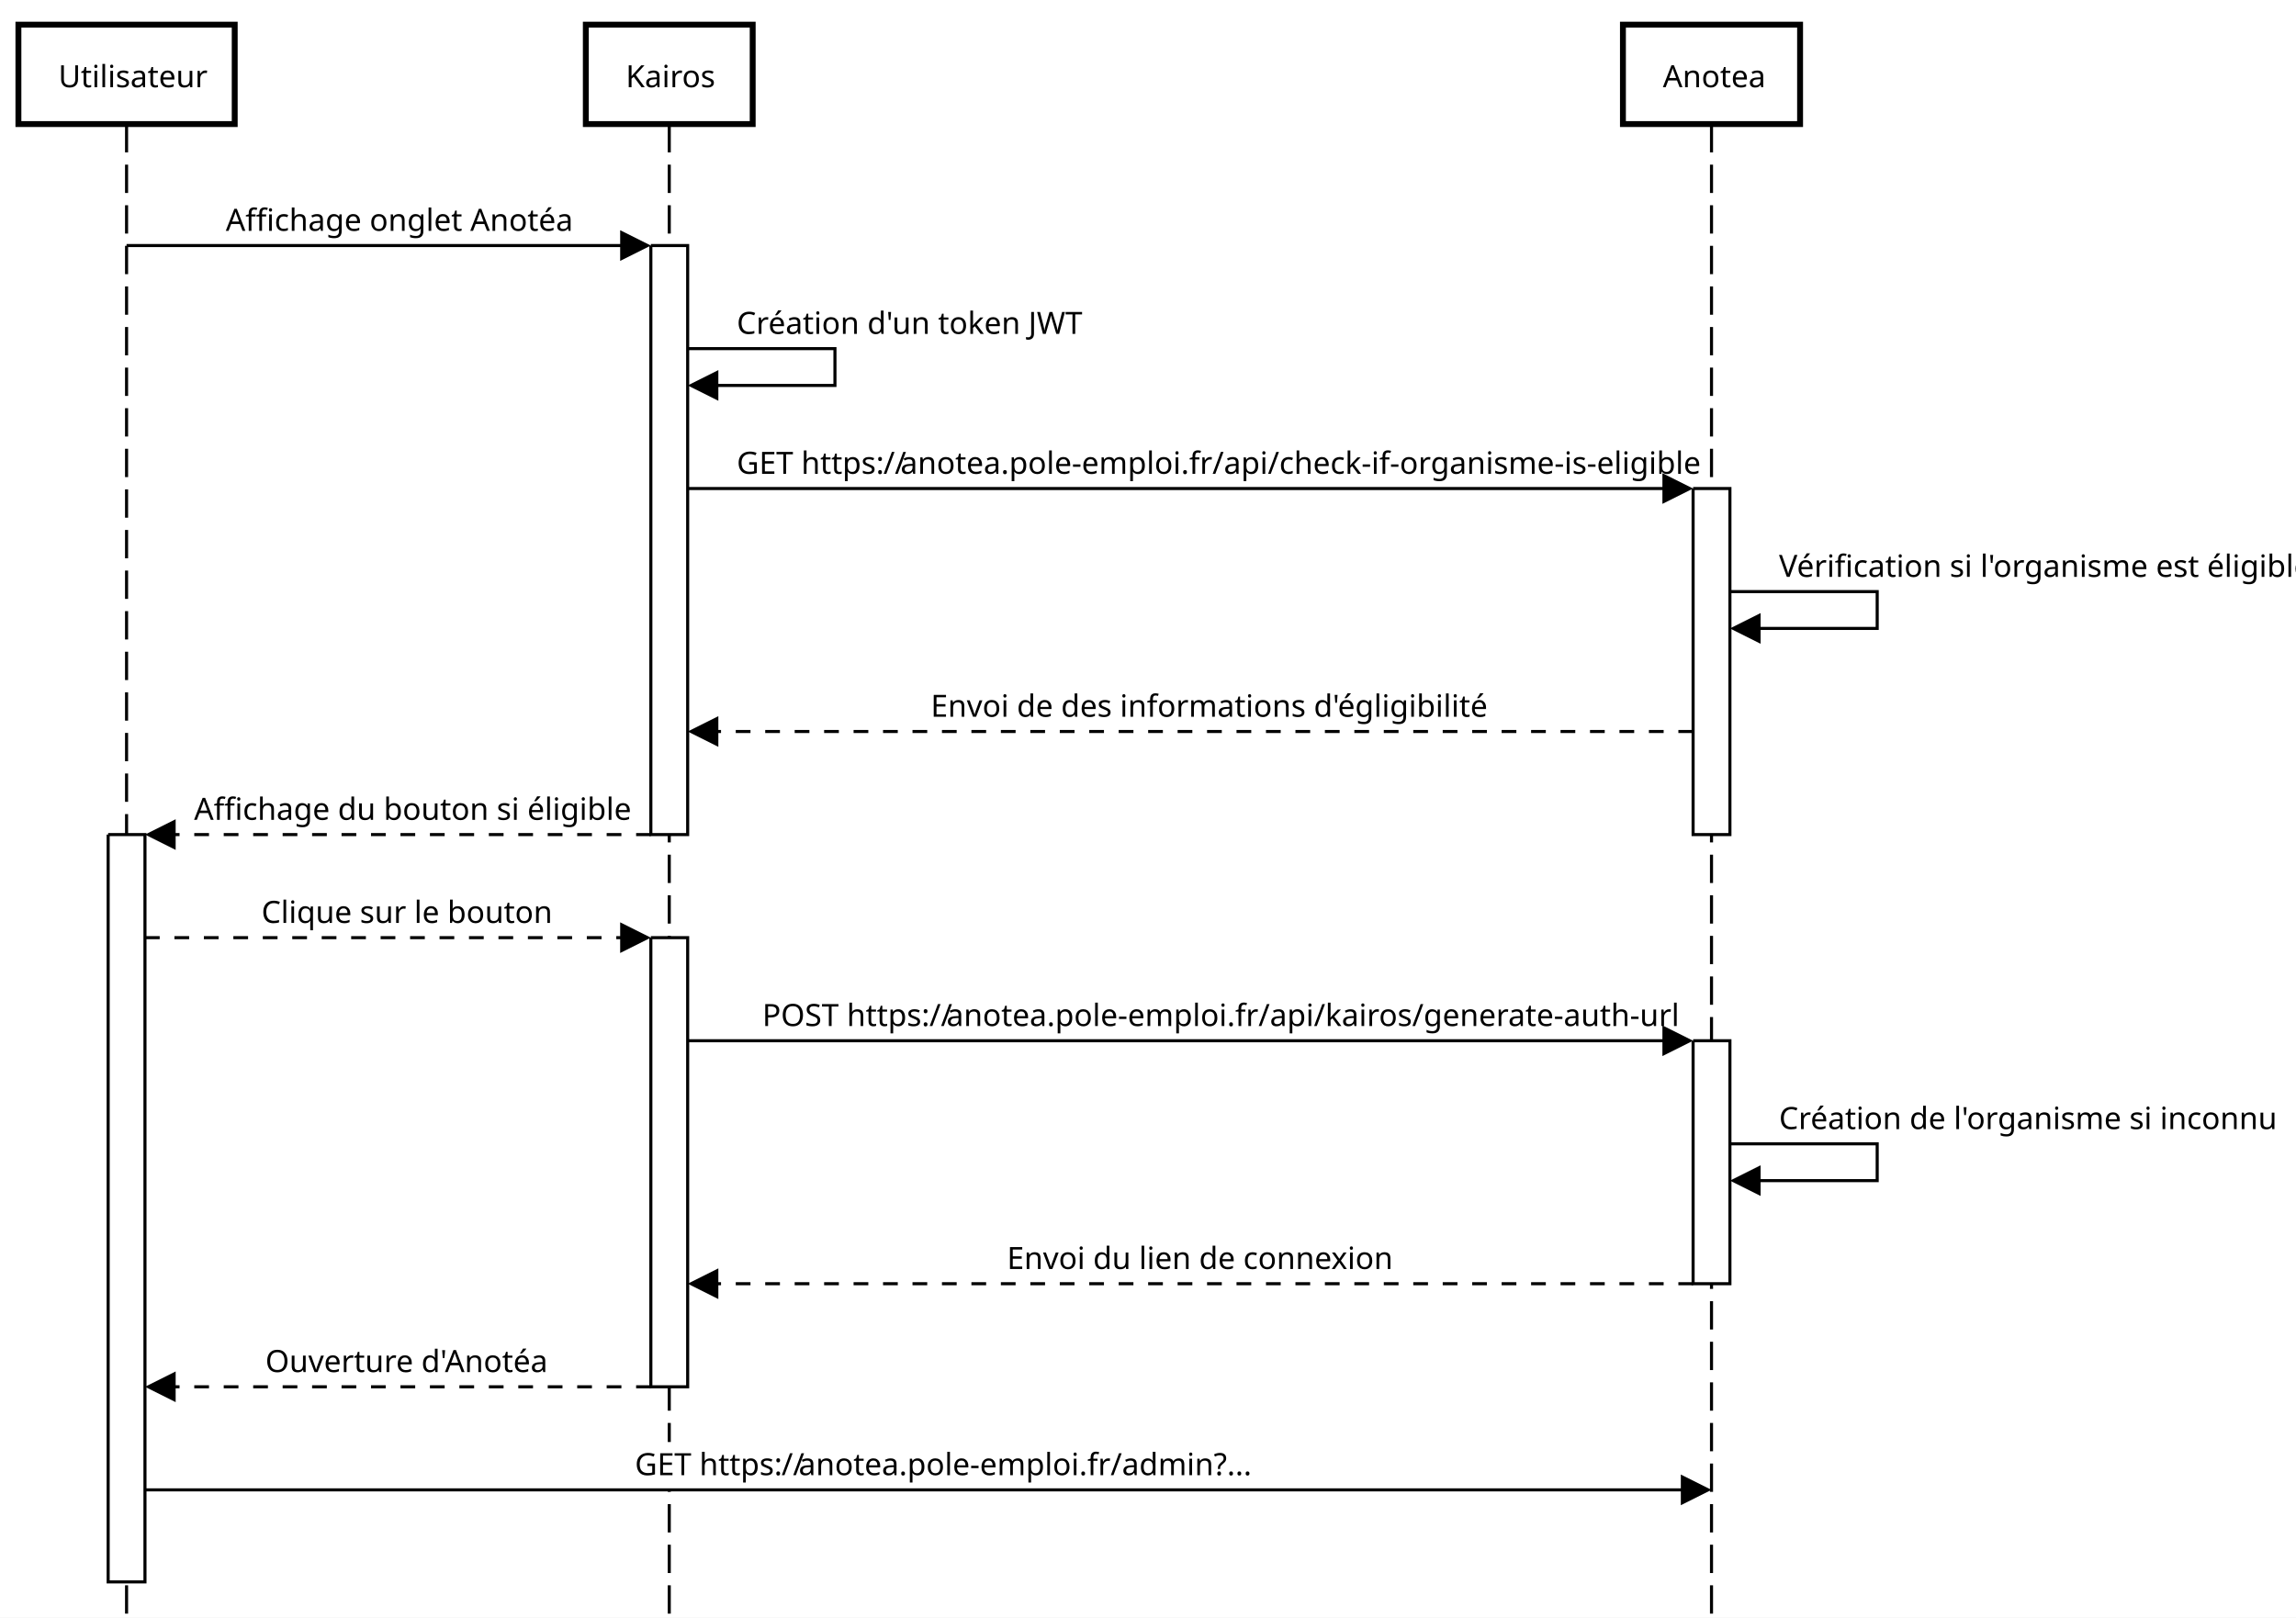
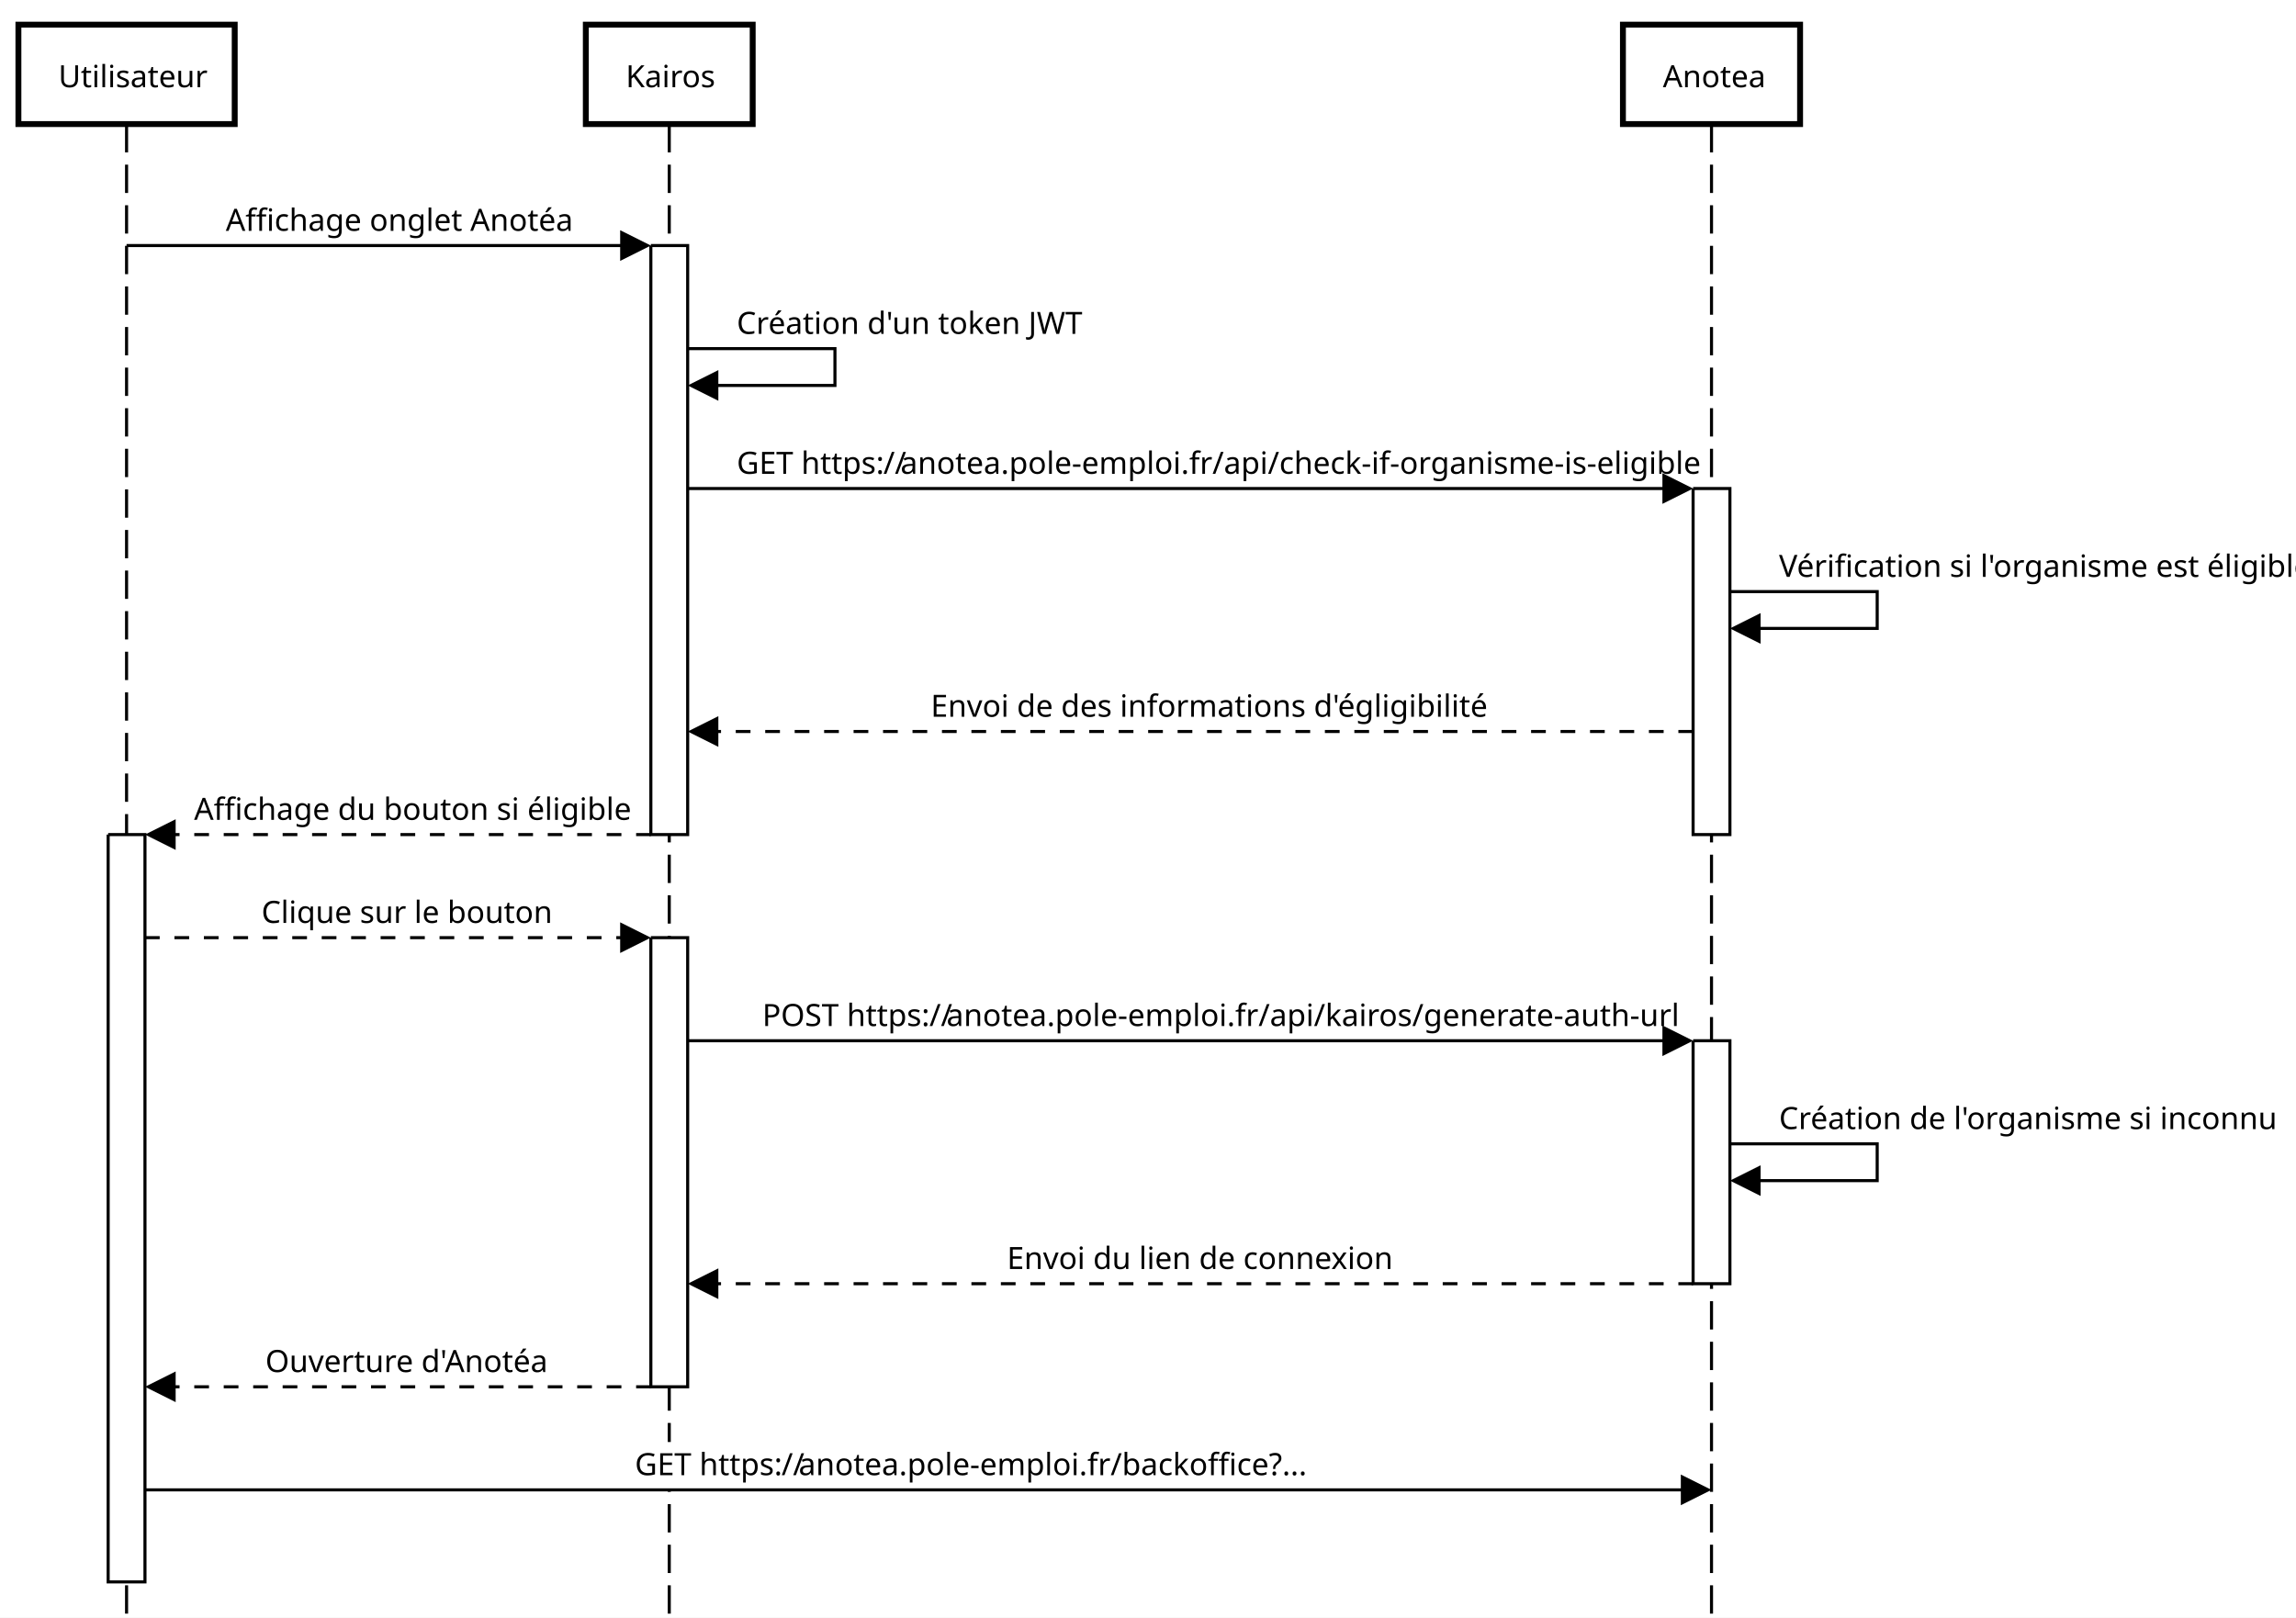
<svg xmlns="http://www.w3.org/2000/svg" version="1.1" width="1097" height="773">
  <defs />
  <g>
    <g />
    <g />
    <g />
    <g />
    <g />
    <g />
    <g />
    <g />
    <g />
    <g />
    <g />
    <g />
    <g />
    <g />
    <g />
    <g />
    <g />
    <g />
    <g>
      <rect fill="white" stroke="none" x="0" y="0" width="1097" height="773" />
    </g>
    <g />
    <g>
      <path fill="none" stroke="black" paint-order="fill stroke markers" d=" M 60.471 59.284 L 60.471 773.51" stroke-miterlimit="10" stroke-width="1.466" stroke-dasharray="13.532,5.864" />
      <path fill="none" stroke="black" paint-order="fill stroke markers" d=" M 319.762 59.284 L 319.762 773.51" stroke-miterlimit="10" stroke-width="1.466" stroke-dasharray="13.532,5.864" />
      <path fill="none" stroke="black" paint-order="fill stroke markers" d=" M 817.737 59.284 L 817.737 773.51" stroke-miterlimit="10" stroke-width="1.466" stroke-dasharray="13.532,5.864" />
    </g>
    <g>
      <path fill="none" stroke="none" />
      <g>
        <path fill="white" stroke="black" paint-order="fill stroke markers" d=" M 8.796 11.786 L 112.145 11.786 L 112.145 59.284 L 8.796 59.284 L 8.796 11.786 Z" stroke-miterlimit="10" stroke-width="2.815" stroke-dasharray="" />
      </g>
      <g>
        <g />
        <text fill="black" stroke="none" font-family="sans-serif" font-size="11pt" font-style="normal" font-weight="normal" text-decoration="normal" x="27.883" y="41.692" text-anchor="start" dominant-baseline="alphabetic">Utilisateur</text>
      </g>
      <path fill="none" stroke="none" />
      <g>
        <path fill="white" stroke="black" paint-order="fill stroke markers" d=" M 279.899 11.786 L 359.626 11.786 L 359.626 59.284 L 279.899 59.284 L 279.899 11.786 Z" stroke-miterlimit="10" stroke-width="2.815" stroke-dasharray="" />
      </g>
      <g>
        <g />
        <text fill="black" stroke="none" font-family="sans-serif" font-size="11pt" font-style="normal" font-weight="normal" text-decoration="normal" x="298.986" y="41.692" text-anchor="start" dominant-baseline="alphabetic">Kairos</text>
      </g>
      <path fill="none" stroke="none" />
      <g>
        <path fill="white" stroke="black" paint-order="fill stroke markers" d=" M 775.418 11.786 L 860.056 11.786 L 860.056 59.284 L 775.418 59.284 L 775.418 11.786 Z" stroke-miterlimit="10" stroke-width="2.815" stroke-dasharray="" />
      </g>
      <g>
        <g />
        <text fill="black" stroke="none" font-family="sans-serif" font-size="11pt" font-style="normal" font-weight="normal" text-decoration="normal" x="794.505" y="41.692" text-anchor="start" dominant-baseline="alphabetic">Anotea</text>
      </g>
    </g>
    <g>
      <path fill="white" stroke="black" paint-order="fill stroke markers" d=" M 310.967 117.337 L 328.558 117.337 L 328.558 398.805 L 310.967 398.805 L 310.967 117.337" stroke-miterlimit="10" stroke-width="1.466" stroke-dasharray="" />
      <path fill="white" stroke="black" paint-order="fill stroke markers" d=" M 808.941 233.443 L 826.533 233.443 L 826.533 398.805 L 808.941 398.805 L 808.941 233.443" stroke-miterlimit="10" stroke-width="1.466" stroke-dasharray="" />
      <path fill="white" stroke="black" paint-order="fill stroke markers" d=" M 51.675 398.805 L 69.266 398.805 L 69.266 755.918 L 51.675 755.918 L 51.675 398.805" stroke-miterlimit="10" stroke-width="1.466" stroke-dasharray="" />
      <path fill="white" stroke="black" paint-order="fill stroke markers" d=" M 310.967 448.062 L 328.558 448.062 L 328.558 662.682 L 310.967 662.682 L 310.967 448.062" stroke-miterlimit="10" stroke-width="1.466" stroke-dasharray="" />
      <path fill="white" stroke="black" paint-order="fill stroke markers" d=" M 808.941 497.319 L 826.533 497.319 L 826.533 613.425 L 808.941 613.425 L 808.941 497.319" stroke-miterlimit="10" stroke-width="1.466" stroke-dasharray="" />
      <g>
        <g>
          <rect fill="white" stroke="none" x="105.242" y="94.468" width="160.954" height="22.869" />
        </g>
        <text fill="black" stroke="none" font-family="sans-serif" font-size="11pt" font-style="normal" font-weight="normal" text-decoration="normal" x="107.88" y="110.3" text-anchor="start" dominant-baseline="alphabetic">Affichage onglet Anotéa</text>
      </g>
      <g>
        <path fill="none" stroke="black" paint-order="fill stroke markers" d=" M 60.471 117.337 L 308.035 117.337" stroke-miterlimit="10" stroke-width="1.466" stroke-dasharray="" />
        <g transform="translate(310.9666,117.337) translate(-310.9666,-117.337)">
          <path fill="black" stroke="none" paint-order="stroke fill markers" d=" M 296.307 110.007 L 310.967 117.337 L 296.307 124.667 Z" />
        </g>
      </g>
      <g>
        <g>
          <rect fill="white" stroke="none" x="349.375" y="143.725" width="166.151" height="22.869" />
        </g>
        <text fill="black" stroke="none" font-family="sans-serif" font-size="11pt" font-style="normal" font-weight="normal" text-decoration="normal" x="352.014" y="159.557" text-anchor="start" dominant-baseline="alphabetic">Création d'un token JWT</text>
      </g>
      <g>
        <path fill="none" stroke="black" paint-order="fill stroke markers" d=" M 328.558 166.594 L 398.925 166.594 L 398.925 184.186 L 331.49 184.186" stroke-miterlimit="10" stroke-width="1.466" stroke-dasharray="" />
        <g transform="translate(328.5583,184.1857) translate(-328.5583,-184.1857)">
          <path fill="black" stroke="none" paint-order="stroke fill markers" d=" M 343.218 176.856 L 328.558 184.186 L 343.218 191.516 Z" />
        </g>
      </g>
      <g>
        <g>
          <rect fill="white" stroke="none" x="349.375" y="210.573" width="438.749" height="22.869" />
        </g>
        <text fill="black" stroke="none" font-family="sans-serif" font-size="11pt" font-style="normal" font-weight="normal" text-decoration="normal" x="352.014" y="226.406" text-anchor="start" dominant-baseline="alphabetic">GET https:</text>
        <text fill="black" stroke="none" font-family="sans-serif" font-size="11pt" font-style="normal" font-weight="normal" text-decoration="normal" x="422.078" y="226.406" text-anchor="start" dominant-baseline="alphabetic">//</text>
        <text fill="black" stroke="none" font-family="sans-serif" font-size="11pt" font-style="normal" font-weight="normal" text-decoration="normal" x="430.224" y="226.406" text-anchor="start" dominant-baseline="alphabetic">anotea.pole-emploi.fr/api/check-if-organisme-is-eligible</text>
      </g>
      <g>
        <path fill="none" stroke="black" paint-order="fill stroke markers" d=" M 328.558 233.443 L 806.009 233.443" stroke-miterlimit="10" stroke-width="1.466" stroke-dasharray="" />
        <g transform="translate(808.9412,233.4426) translate(-808.9412,-233.4426)">
          <path fill="black" stroke="none" paint-order="stroke fill markers" d=" M 794.281 226.113 L 808.941 233.443 L 794.281 240.773 Z" />
        </g>
      </g>
      <g>
        <g>
          <rect fill="white" stroke="none" x="847.35" y="259.83" width="244.375" height="22.869" />
        </g>
        <text fill="black" stroke="none" font-family="sans-serif" font-size="11pt" font-style="normal" font-weight="normal" text-decoration="normal" x="849.989" y="275.663" text-anchor="start" dominant-baseline="alphabetic">Vérification si l'organisme est éligible</text>
      </g>
      <g>
        <path fill="none" stroke="black" paint-order="fill stroke markers" d=" M 826.533 282.7 L 896.9 282.7 L 896.9 300.291 L 829.465 300.291" stroke-miterlimit="10" stroke-width="1.466" stroke-dasharray="" />
        <g transform="translate(826.5329,300.2913) translate(-826.5329,-300.2913)">
          <path fill="black" stroke="none" paint-order="stroke fill markers" d=" M 841.193 292.961 L 826.533 300.291 L 841.193 307.621 Z" />
        </g>
      </g>
      <g>
        <g>
          <rect fill="white" stroke="none" x="442.067" y="326.679" width="253.366" height="22.869" />
        </g>
        <text fill="black" stroke="none" font-family="sans-serif" font-size="11pt" font-style="normal" font-weight="normal" text-decoration="normal" x="444.705" y="342.512" text-anchor="start" dominant-baseline="alphabetic">Envoi de des informations d'égligibilité</text>
      </g>
      <g>
        <path fill="none" stroke="black" paint-order="fill stroke markers" d=" M 808.941 349.548 L 331.49 349.548" stroke-miterlimit="10" stroke-width="1.466" stroke-dasharray="7.037" />
        <g transform="translate(328.5583,349.5482) translate(-328.5583,-349.5482)">
          <path fill="black" stroke="none" paint-order="stroke fill markers" d=" M 343.218 342.218 L 328.558 349.548 L 343.218 356.878 Z" />
        </g>
      </g>
      <g>
        <g>
          <rect fill="white" stroke="none" x="90.083" y="375.936" width="200.066" height="22.869" />
        </g>
        <text fill="black" stroke="none" font-family="sans-serif" font-size="11pt" font-style="normal" font-weight="normal" text-decoration="normal" x="92.722" y="391.768" text-anchor="start" dominant-baseline="alphabetic">Affichage du bouton si éligible</text>
      </g>
      <g>
        <path fill="none" stroke="black" paint-order="fill stroke markers" d=" M 310.967 398.805 L 72.198 398.805" stroke-miterlimit="10" stroke-width="1.466" stroke-dasharray="7.037" />
        <g transform="translate(69.26648,398.8051) translate(-69.26648,-398.8051)">
          <path fill="black" stroke="none" paint-order="stroke fill markers" d=" M 83.926 391.475 L 69.266 398.805 L 83.926 406.135 Z" />
        </g>
      </g>
      <g>
        <g>
          <rect fill="white" stroke="none" x="122.281" y="425.193" width="135.671" height="22.869" />
        </g>
        <text fill="black" stroke="none" font-family="sans-serif" font-size="11pt" font-style="normal" font-weight="normal" text-decoration="normal" x="124.92" y="441.025" text-anchor="start" dominant-baseline="alphabetic">Clique sur le bouton</text>
      </g>
      <g>
        <path fill="none" stroke="black" paint-order="fill stroke markers" d=" M 69.266 448.062 L 308.035 448.062" stroke-miterlimit="10" stroke-width="1.466" stroke-dasharray="7.037" />
        <g transform="translate(310.9666,448.0621) translate(-310.9666,-448.0621)">
          <path fill="black" stroke="none" paint-order="stroke fill markers" d=" M 296.307 440.732 L 310.967 448.062 L 296.307 455.392 Z" />
        </g>
      </g>
      <g>
        <g>
          <rect fill="white" stroke="none" x="361.58" y="474.45" width="414.34" height="22.869" />
        </g>
        <text fill="black" stroke="none" font-family="sans-serif" font-size="11pt" font-style="normal" font-weight="normal" text-decoration="normal" x="364.219" y="490.282" text-anchor="start" dominant-baseline="alphabetic">POST https:</text>
        <text fill="black" stroke="none" font-family="sans-serif" font-size="11pt" font-style="normal" font-weight="normal" text-decoration="normal" x="444.061" y="490.282" text-anchor="start" dominant-baseline="alphabetic">//</text>
        <text fill="black" stroke="none" font-family="sans-serif" font-size="11pt" font-style="normal" font-weight="normal" text-decoration="normal" x="452.207" y="490.282" text-anchor="start" dominant-baseline="alphabetic">anotea.pole-emploi.fr/api/kairos/generate-auth-url</text>
      </g>
      <g>
        <path fill="none" stroke="black" paint-order="fill stroke markers" d=" M 328.558 497.319 L 806.009 497.319" stroke-miterlimit="10" stroke-width="1.466" stroke-dasharray="" />
        <g transform="translate(808.9412,497.319) translate(-808.9412,-497.319)">
          <path fill="black" stroke="none" paint-order="stroke fill markers" d=" M 794.281 489.989 L 808.941 497.319 L 794.281 504.649 Z" />
        </g>
      </g>
      <g>
        <g>
          <rect fill="white" stroke="none" x="847.35" y="523.707" width="229.73" height="22.869" />
        </g>
        <text fill="black" stroke="none" font-family="sans-serif" font-size="11pt" font-style="normal" font-weight="normal" text-decoration="normal" x="849.989" y="539.539" text-anchor="start" dominant-baseline="alphabetic">Création de l'organisme si inconnu</text>
      </g>
      <g>
        <path fill="none" stroke="black" paint-order="fill stroke markers" d=" M 826.533 546.576 L 896.9 546.576 L 896.9 564.168 L 829.465 564.168" stroke-miterlimit="10" stroke-width="1.466" stroke-dasharray="" />
        <g transform="translate(826.5329,564.1677) translate(-826.5329,-564.1677)">
          <path fill="black" stroke="none" paint-order="stroke fill markers" d=" M 841.193 556.838 L 826.533 564.168 L 841.193 571.498 Z" />
        </g>
      </g>
      <g>
        <g>
          <rect fill="white" stroke="none" x="478.495" y="590.555" width="180.51" height="22.869" />
        </g>
        <text fill="black" stroke="none" font-family="sans-serif" font-size="11pt" font-style="normal" font-weight="normal" text-decoration="normal" x="481.133" y="606.388" text-anchor="start" dominant-baseline="alphabetic">Envoi du lien de connexion</text>
      </g>
      <g>
        <path fill="none" stroke="black" paint-order="fill stroke markers" d=" M 808.941 613.425 L 331.49 613.425" stroke-miterlimit="10" stroke-width="1.466" stroke-dasharray="7.037" />
        <g transform="translate(328.5583,613.4246) translate(-328.5583,-613.4246)">
          <path fill="black" stroke="none" paint-order="stroke fill markers" d=" M 343.218 606.095 L 328.558 613.425 L 343.218 620.754 Z" />
        </g>
      </g>
      <g>
        <g>
          <rect fill="white" stroke="none" x="124.142" y="639.812" width="131.949" height="22.869" />
        </g>
        <text fill="black" stroke="none" font-family="sans-serif" font-size="11pt" font-style="normal" font-weight="normal" text-decoration="normal" x="126.781" y="655.645" text-anchor="start" dominant-baseline="alphabetic">Ouverture d'Anotéa</text>
      </g>
      <g>
        <path fill="none" stroke="black" paint-order="fill stroke markers" d=" M 310.967 662.682 L 72.198 662.682" stroke-miterlimit="10" stroke-width="1.466" stroke-dasharray="7.037" />
        <g transform="translate(69.26648,662.6815) translate(-69.26648,-662.6815)">
          <path fill="black" stroke="none" paint-order="stroke fill markers" d=" M 83.926 655.352 L 69.266 662.682 L 83.926 670.011 Z" />
        </g>
      </g>
      <g>
        <g>
          <rect fill="white" stroke="none" x="300.709" y="689.069" width="285.585" height="22.869" />
        </g>
        <text fill="black" stroke="none" font-family="sans-serif" font-size="11pt" font-style="normal" font-weight="normal" text-decoration="normal" x="303.348" y="704.902" text-anchor="start" dominant-baseline="alphabetic">GET https:</text>
        <text fill="black" stroke="none" font-family="sans-serif" font-size="11pt" font-style="normal" font-weight="normal" text-decoration="normal" x="373.412" y="704.902" text-anchor="start" dominant-baseline="alphabetic">//</text>
-         <text fill="black" stroke="none" font-family="sans-serif" font-size="11pt" font-style="normal" font-weight="normal" text-decoration="normal" x="381.558" y="704.902" text-anchor="start" dominant-baseline="alphabetic">anotea.pole-emploi.fr/admin?...</text>
+         <text fill="black" stroke="none" font-family="sans-serif" font-size="11pt" font-style="normal" font-weight="normal" text-decoration="normal" x="381.558" y="704.902" text-anchor="start" dominant-baseline="alphabetic">anotea.pole-emploi.fr/backoffice?...</text>
      </g>
      <g>
        <path fill="none" stroke="black" paint-order="fill stroke markers" d=" M 69.266 711.938 L 814.805 711.938" stroke-miterlimit="10" stroke-width="1.466" stroke-dasharray="" />
        <g transform="translate(817.7371,711.9384) translate(-817.7371,-711.9384)">
          <path fill="black" stroke="none" paint-order="stroke fill markers" d=" M 803.077 704.609 L 817.737 711.938 L 803.077 719.268 Z" />
        </g>
      </g>
    </g>
    <g />
    <g />
    <g />
  </g>
</svg>
